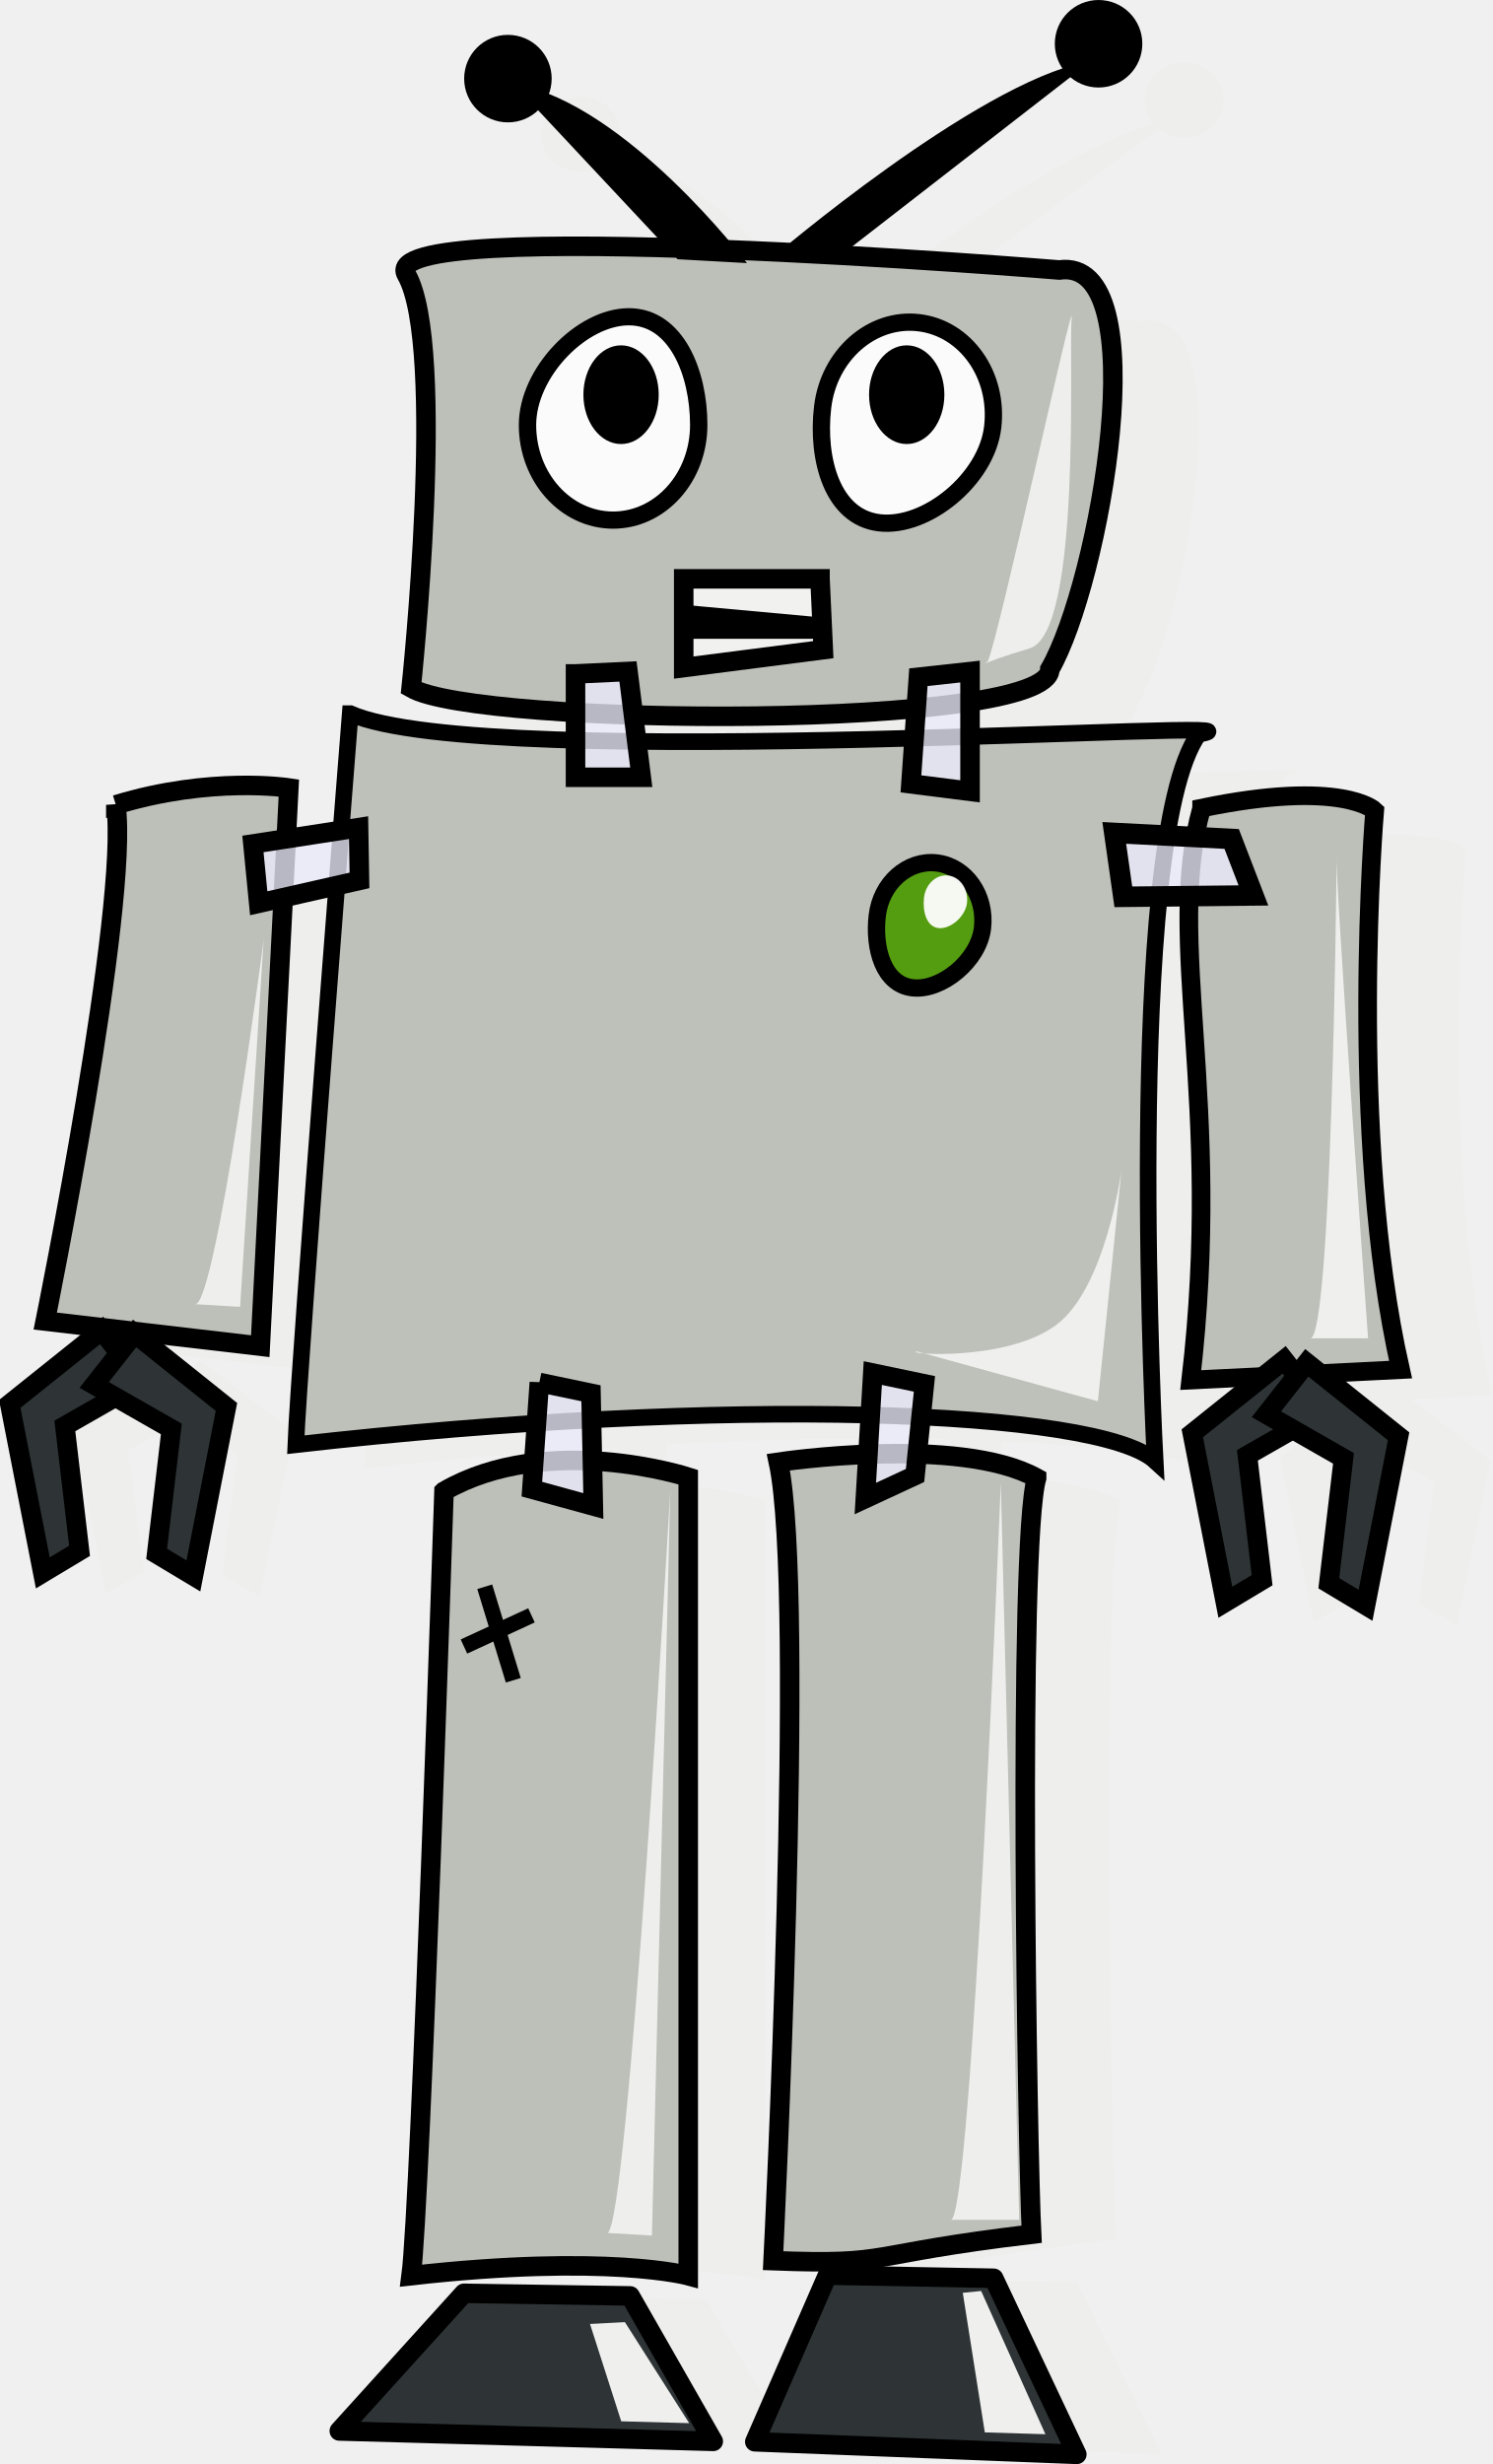
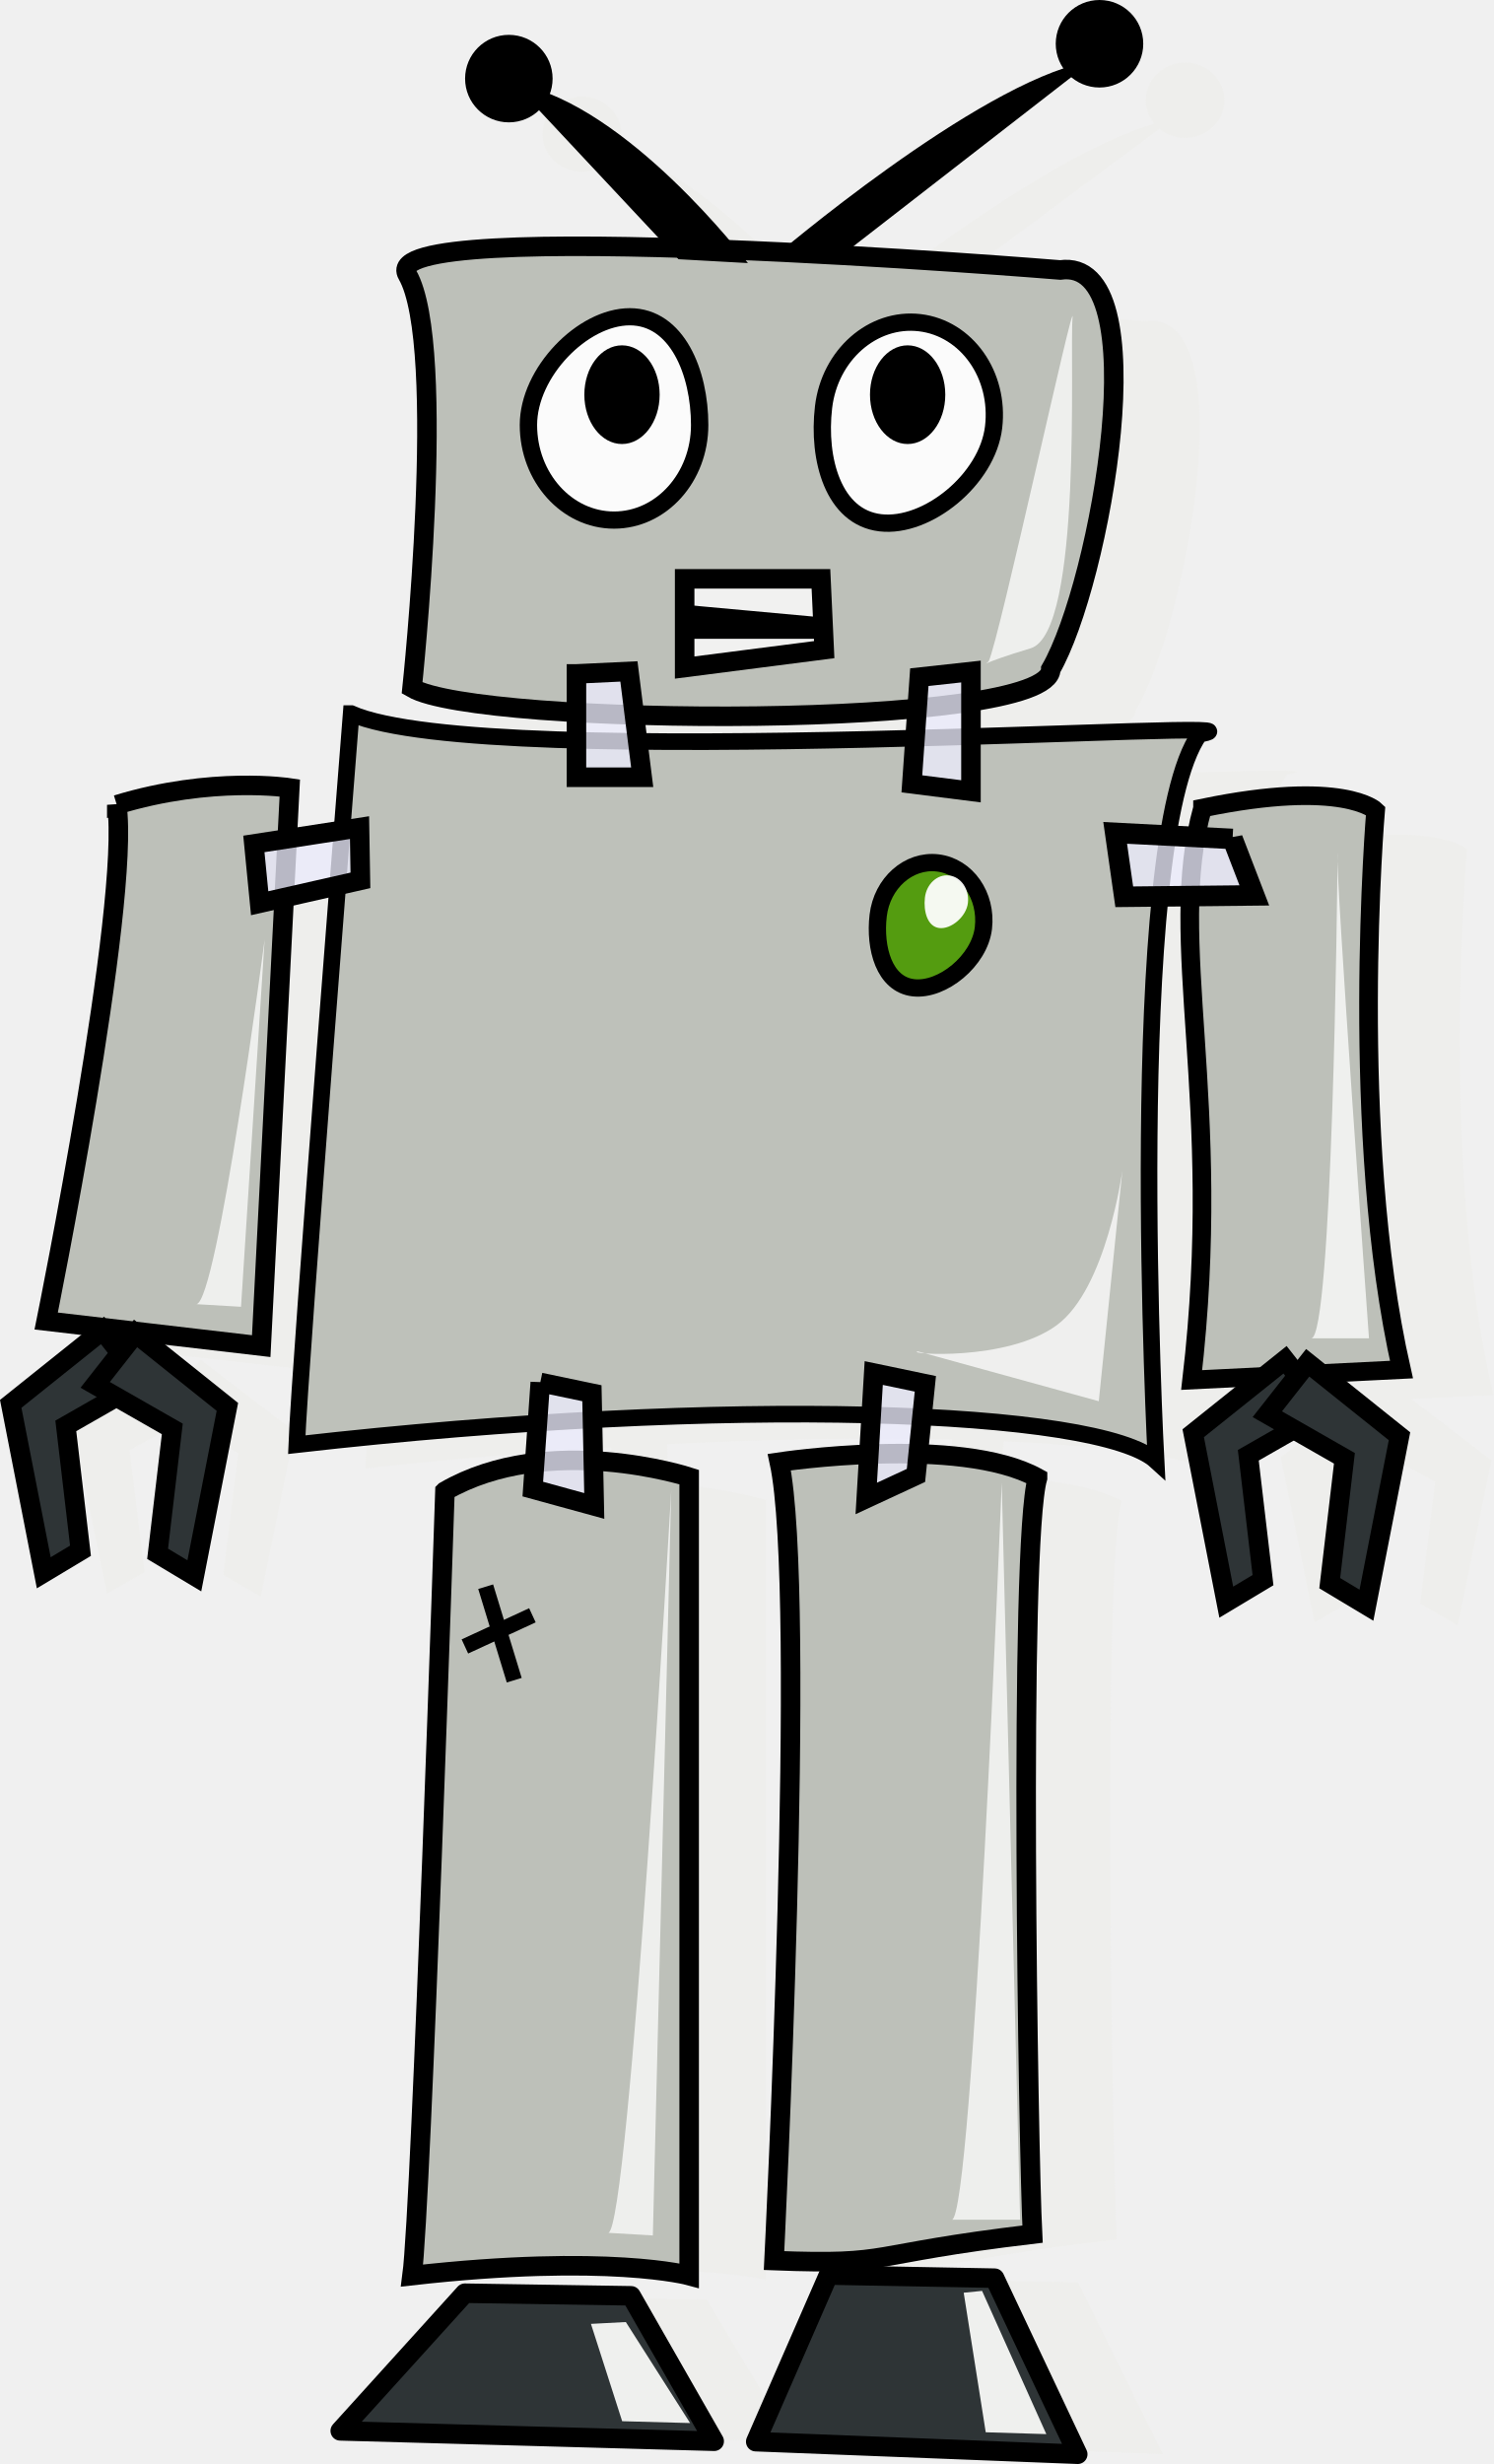
- <svg xmlns="http://www.w3.org/2000/svg" id="svg1378" viewBox="0 0 574.77 948.73" version="1.0">
-   <g id="layer1" transform="translate(-22.728 -126.09)">
-     <path id="path3714" style="fill-rule:evenodd;fill:#eeeeec;fill-opacity:.941" d="m478.75 150.18c-8.375 0-15.159 6.488-15.159 14.497 0 3.425 1.242 6.553 3.319 9.034-39.761 11.715-100.82 59.499-113.1 69.313-5.973-0.275-11.998-0.526-18.031-0.763-10.457-12.187-42.501-47.174-75.282-58.997 0.726-1.695 1.117-3.549 1.117-5.494 0-8.01-6.784-14.497-15.159-14.497-8.375 0-15.159 6.488-15.159 14.497 0 8.01 6.784 14.497 15.159 14.497 4.252 0 8.097-1.669 10.85-4.364l52.337 53.473c-58.194-1.574-109.3-0.166-103.08 10.133 16.154 26.759 1.851 155.44 1.851 155.44 7.831 4.324 33.052 7.449 64.623 9.156v10.469c-40.587-1.077-74.172-3.936-88.59-10.011 0 0-1.5 18.089-3.606 43.889l-21.541 3.205 1.021-19.137s-30.742-4.562-68.038 6.379c5.541 37.094-27.764 194.11-27.764 194.11l84.569 9.431 9.031-168.66 21.062-4.578c-6.094 74.925-15.392 190.84-16.116 210.29 32.718-3.558 64.471-6.215 94.653-8.088l-1.085 14.864c-11.9 1.377-24.135 4.55-35.296 10.713 0 0-9.231 268.49-12.925 294.98 77.166-8.316 108.95 0 108.95 0v-300.26s-16.278-5.067-37.689-6.104l-0.319-15.413c40.546-2.052 77.72-2.623 109.62-1.831l-0.925 14.772c-19.647 0.73-35.232 2.93-35.232 2.93 11.11 49.289-2.074 300.3-2.074 300.3 48.02 1.766 34.44-2.322 101.67-9.95-1.639-30.039-5.612-259.71 1.947-284.39-11.818-6.234-29.564-8.544-46.944-9.034l1.5-13.918c48.886 2.248 82.343 8.047 92.068 16.573 0 0-7.179-129.69 1.628-212.3l11.776-0.122c-1.592 43.944 10.828 98.204 0.606 182l28.498-1.373-27.892 21.365 12.989 63.544 14.456-8.271-5.776-46.972 17.871-9.767 19.914 10.896-5.776 46.972 14.457 8.302 12.989-63.544-30.86-23.593 31.626-1.496c-20.967-88.267-10.18-210.2-10.18-210.2s-12.649-11.972-68.038-0.977c-1.045 3.592-1.899 7.236-2.585 10.926l-10.978-0.549c2.944-17.316 6.944-30.868 12.35-38.151 17.203-2.96-27.723-0.932-89.866 0.885v-13.063c19.13-2.857 31.402-6.906 31.402-12.269 19.59-32.45 42.455-155.43 3.67-150.13 0 0-40.563-3.149-89.42-5.707l3.223-0.183 91.813-68.184c2.653 2.178 6.091 3.51 9.861 3.51 8.375 0 15.159-6.488 15.159-14.497 0-8.01-6.784-14.497-15.159-14.497zm-71.708 264.43-0.83 11.201c-35.132 0.909-73.598 1.585-109.05 1.221l-1.34-9.98c37.255 1.122 79.114 0.458 111.22-2.442zm-320.37 233.91-36.093 27.621 12.989 63.544 14.457-8.271-5.776-46.972 19.914-10.865 21.956 11.995-5.776 46.972 14.457 8.302 12.989-63.545-36.125-27.621-6.032 7.325-6.957-8.485zm470.27 16.664-0.287 0.366-0.287-0.336 0.574-0.03zm-184.78 338.54-28.594 62.69 126.63 4.7-32.679-66.2-65.357-1.19zm-142.97 6.837-49.018 51.763 147.05 3.907-32.679-54.693-65.357-0.977z" />
-     <path id="rect1386" style="fill-rule:evenodd;fill-opacity:.941;stroke:#000000;stroke-linecap:round;stroke-width:7.52;fill:#babdb6" d="m179.24 231.85c-13.564-23.494 251.39-1.809 251.39-1.809 37.98-5.426 15.566 120.5-3.617 153.73 0 23.511-220.04 22.203-245.96 7.234 0 0 14.01-131.76-1.809-159.15z" />
-     <path id="rect2114" style="fill-rule:evenodd;stroke:#000000;stroke-linecap:round;stroke-width:6.392;fill:#bec1ba" d="m157.59 400.87c52.824 23.271 367.52 0.569 326.69 7.914-29.35 41.342-16.723 279.85-16.723 279.85-21.703-19.894-164.11-25.239-330.92-6.273 1.047-29.42 20.95-281.49 20.95-281.49z" />
-     <path id="rect2842" style="fill-rule:evenodd;fill-opacity:.941;stroke:#000000;stroke-linecap:round;stroke-width:7.52;fill:#babdb6" d="m67.337 435.99c36.522-11.202 66.621-6.51 66.621-6.51l-11.003 214.94-82.808-9.672s32.616-160.78 27.19-198.76z" />
-     <path id="rect2844" style="fill-rule:evenodd;fill-opacity:.941;stroke:#000000;stroke-linecap:round;stroke-width:7.181;fill:#babdb6" d="m485.46 437.23c54.239-11.258 66.639 0.995 66.639 0.995s-10.571 124.84 9.961 215.22l-80.793 4.023c12.66-108.51-10.159-168.66 4.193-220.23z" />
-     <path id="rect2846" style="fill-rule:evenodd;fill-opacity:.941;stroke:#000000;stroke-linecap:round;stroke-width:7.52;fill:#babdb6" d="m193.71 700.27c39.932-23.055 94.045-5.426 94.045-5.426v307.46s-31.142-8.514-106.71 0c3.617-27.128 12.66-302.03 12.66-302.03z" />
-     <path id="rect2848" style="fill-rule:evenodd;fill-opacity:.941;stroke:#000000;stroke-linecap:round;stroke-width:7.52;fill:#babdb6" d="m421.91 695.17c-30.069-16.585-99.433-6.085-99.433-6.085 10.879 50.466-2.038 307.45-2.038 307.45 47.023 1.809 33.703-2.381 99.541-10.192-1.605-30.757-5.471-265.9 1.93-291.17z" />
-     <path id="path2858" style="fill-rule:evenodd;fill-opacity:.941;stroke:#000000;stroke-linecap:round;stroke-width:8.4;fill:#ffffff" d="m-210.11 347.28c0 25.65-18.554 46.467-41.416 46.467s-41.416-20.817-41.416-46.467 26.168-52.876 49.03-52.876 33.803 27.226 33.803 52.876z" transform="matrix(.79607 0 0 .78811 459.06 16.031)" />
-     <path id="rect2862" style="fill-rule:evenodd;fill-opacity:.784;stroke:#000000;stroke-linecap:round;stroke-width:7.52;fill:#eaeafb" d="m244.35 385.58 20.204-0.959 5.115 40.747h-25.32v-39.788z" />
-     <path id="rect2864" style="fill-rule:evenodd;fill-opacity:.784;stroke:#000000;stroke-linecap:round;stroke-width:7.52;fill:#eaeafb" d="m376.39 386.84 19.885-2.174v46.118l-22.762-2.877 2.877-41.067z" />
-     <path id="path2868" style="fill-rule:evenodd;fill-opacity:.784;stroke:#000000;stroke-linecap:round;stroke-width:7.52;fill:#eaeafb" d="m358.83 654.78 19.885 4.156-3.617 35.267-19.145 8.878 2.877-48.301z" />
-     <path id="path2870" style="fill-rule:evenodd;fill-opacity:.784;stroke:#000000;stroke-linecap:round;stroke-width:7.52;fill:#eaeafb" d="m230.42 658.4 19.885 4.156 0.904 43.405-23.666-6.495 2.877-41.067z" />
-     <path id="path2872" style="fill-rule:evenodd;fill-opacity:.784;stroke:#000000;stroke-linecap:round;stroke-width:7.886;fill:#eaeafb" d="m497.02 449.12 8.379 21.747-50.09 0.529-3.498-24.607 45.209 2.332z" />
-     <path id="path2874" style="fill-rule:evenodd;fill-opacity:.784;stroke:#000000;stroke-linecap:round;stroke-width:7.52;fill:#eaeafb" d="m160.81 444.76 0.347 20.312-38.802 8.805-2.231-22.835 40.686-6.282z" />
-     <path id="path2551" style="fill-rule:evenodd;fill-opacity:.941;stroke:#000000;stroke-linecap:round;stroke-width:6.654;fill:#ffffff" d="m339.51 282.85c2.365-20.076 18.954-34.642 37.028-32.512 18.075 2.129 30.825 20.151 28.46 40.227-2.365 20.076-25.564 38.949-43.638 36.819-18.075-2.129-24.215-24.458-21.85-44.534z" />
-     <path id="path2553" style="fill-rule:evenodd;fill-opacity:.941;stroke:#000000;stroke-linecap:round;stroke-width:6.654;fill:#4e9a06" d="m360.54 478.64c1.464-12.524 11.729-21.611 22.914-20.283 11.185 1.328 19.075 12.571 17.612 25.096-1.464 12.524-15.82 24.298-27.005 22.97-11.185-1.328-14.985-15.258-13.521-27.782z" />
-     <path id="path2555" style="fill-rule:evenodd;fill:#ffffff;fill-opacity:.941" d="m378.54 471.73c0.598-5.275 4.794-9.102 9.365-8.543 4.572 0.559 7.796 5.295 7.198 10.57-0.598 5.275-6.466 10.234-11.037 9.674-4.572-0.559-6.124-6.426-5.526-11.701z" />
-     <path id="path3327" style="fill-rule:evenodd;fill:#ffffff;fill-opacity:.75" d="m61.619 411.1 17.173 1.01 9.091-141.42s-18.183 139.4-26.264 140.41z" transform="translate(36.388 217.16)" />
-     <path id="path3329" style="fill-rule:evenodd;fill:#eff0ee" d="m501.04 237.36c0 15.152-2.02 186.88-10.102 186.88h22.223s-13.132-181.83-12.122-186.88z" transform="translate(36.388 217.16)" />
-     <path id="path3331" style="fill-rule:evenodd;fill:#ffffff;fill-opacity:.75" d="m375.8 646.44 69.701 19.193 9.091-88.893s-6.061 45.457-25.254 59.599-58.589 11.112-53.538 10.102z" />
-     <path id="path3333" style="fill-rule:evenodd;fill:#ffffff;fill-opacity:.75" d="m366.69 163.61c4.041-8.081 33.335-143.44 32.325-132.33-1.192 13.117 4.041 121.22-16.162 127.28-20.203 6.061-18.183 7.071-16.162 5.051z" transform="translate(36.388 217.16)" />
-     <path id="path3337" style="fill-rule:evenodd;fill:#ffffff;fill-opacity:.75" d="m256.6 985.85 17.173 1.01 7.071-286.88s-16.162 284.86-24.244 285.87z" />
-     <path id="path3339" style="fill-rule:evenodd;fill:#ffffff;fill-opacity:.75" d="m388.93 980.8 26.264 0-7.071-283.85s-11.112 282.84-19.193 283.85z" />
-     <path id="path3343" style="fill-rule:evenodd;fill-opacity:.784;stroke:#000000;stroke-linecap:round;stroke-width:7.52;fill:#ffffff" d="m338.5 348.97 1.265 27.262-53.747 6.902v-34.165h52.482z" />
-     <path id="rect3345" style="fill:#000000" d="m250.67 141.9 49.154 4.5c0.096 0 0.173 0.077 0.173 0.173v8.154c0 0.096-0.077 0.173-0.173 0.173h-47.654c-0.096 0 0.327 2.423 0.327 2.327l-0.5-10.65c0-0.096-1.423-4.673-1.327-4.673z" transform="translate(36.388 217.16)" />
-     <path id="path3348" style="fill:#000000" d="m240 60.899c0 10.493-6.492 19-14.5 19s-14.5-8.507-14.5-19 6.492-19 14.5-19 14.5 8.507 14.5 19z" transform="translate(36.388 217.16)" />
-     <path id="path3350" style="fill:#000000" d="m240 60.899c0 10.493-6.492 19-14.5 19s-14.5-8.507-14.5-19 6.492-19 14.5-19 14.5 8.507 14.5 19z" transform="translate(146.39 217.16)" />
-     <path id="path3352" style="fill-rule:evenodd;stroke:#000000;stroke-width:1px;fill:#000000" d="m185.26-58.215c42.426 8.485 87.681 67.882 87.681 67.882l-25.45-1.414-62.23-66.468z" transform="translate(36.388 217.16)" />
-     <path id="path3354" style="stroke:#000000;stroke-width:4;fill:#000000" d="m176.78-126.8c0 8.201-6.648 14.849-14.849 14.849-8.201 0-14.849-6.648-14.849-14.849 0-8.201 6.648-14.849 14.849-14.849 8.201 0 14.849 6.648 14.849 14.849z" transform="translate(56.388 283.16)" />
-     <path id="path3356" style="fill-rule:evenodd;stroke:#000000;stroke-width:1px;fill:#000000" d="m440.97 150.46c-42.426 8.485-120.21 74.953-120.21 74.953l25.456-1.414 94.752-73.539z" />
-     <path id="path3358" style="stroke:#000000;stroke-width:4;fill:#000000" d="m176.78-126.8c0 8.201-6.648 14.849-14.849 14.849-8.201 0-14.849-6.648-14.849-14.849 0-8.201 6.648-14.849 14.849-14.849 8.201 0 14.849 6.648 14.849 14.849z" transform="matrix(-1 0 0 1 607.7 269.74)" />
-     <path id="path2901" style="stroke:#000000;stroke-width:7.52;fill:#2e3436" transform="translate(36.387 126.09)" d="m25.456 512.27-35.356 28.29 12.728 65.05 14.143-8.49-5.657-48.08 29.698-16.97-15.556-19.8z" />
-     <path id="path3675" style="stroke:#000000;stroke-width:7.52;fill:#2e3436" d="m74.571 639.53 35.355 28.284-12.728 65.054-14.142-8.485 5.657-48.083-29.698-16.971 15.556-19.799z" />
-     <path id="path3677" style="stroke:#000000;stroke-width:7.52;fill:#2e3436" d="m517.22 649.67-35.355 28.284 12.728 65.054 14.142-8.485-5.657-48.083 29.698-16.971-15.556-19.799z" />
-     <path id="path3679" style="stroke:#000000;stroke-width:7.52;fill:#2e3436" d="m525.95 650.84 35.355 28.284-12.728 65.054-14.142-8.485 5.657-48.083-29.698-16.971 15.556-19.799z" />
-     <path id="rect3681" style="stroke-linejoin:round;stroke:#000000;stroke-linecap:round;stroke-width:7.52;fill:#2e3436" d="m201.39 1009.1 64 1 32 56-144-4 48-53z" />
-     <path id="path3686" style="stroke-linejoin:round;stroke:#000000;stroke-linecap:round;stroke-width:7.52;fill:#2e3436" d="m341.39 1002.1 64 1.21 32 67.79-124-4.842 28-64.158z" />
-     <path id="path3688" style="fill:#eff0ee" transform="translate(36.387 126.09)" d="m226.98 894.11 24.749 38.891-26.163-0.707-12.021-37.477 13.435-0.707z" />
-     <path id="path3690" style="fill:#eff0ee" d="m400.55 1008.2 24.749 55.154-23.335-0.707-8.485-53.74 7.071-0.707z" />
-     <path id="path3694" style="stroke:#000000;stroke-width:6;fill:none" transform="translate(36.387 126.09)" d="m165 633.97 26-12" />
-     <path id="path3696" style="stroke:#000000;stroke-width:6;fill:none" d="m209.39 737.05 11 36" />
+ <svg xmlns="http://www.w3.org/2000/svg" height="160" width="96.989" version="1.0" viewBox="0 0 96.989 160" id="svg1378">
+   <defs id="defs48" />
+   <g transform="translate(-22.35966,-914.8605)" id="layer1">
+     <g transform="matrix(0.1686386,0,0,0.1686386,18.58895,893.5975)" id="g899">
+       <path id="path3714" style="fill:#eeeeec;fill-opacity:0.941;fill-rule:evenodd" d="m 478.75,150.18 c -8.375,0 -15.159,6.488 -15.159,14.497 0,3.425 1.242,6.553 3.319,9.034 -39.761,11.715 -100.82,59.499 -113.1,69.313 -5.973,-0.275 -11.998,-0.526 -18.031,-0.763 -10.457,-12.187 -42.501,-47.174 -75.282,-58.997 0.726,-1.695 1.117,-3.549 1.117,-5.494 0,-8.01 -6.784,-14.497 -15.159,-14.497 -8.375,0 -15.159,6.488 -15.159,14.497 0,8.01 6.784,14.497 15.159,14.497 4.252,0 8.097,-1.669 10.85,-4.364 l 52.337,53.473 c -58.194,-1.574 -109.3,-0.166 -103.08,10.133 16.154,26.759 1.851,155.44 1.851,155.44 7.831,4.324 33.052,7.449 64.623,9.156 v 10.469 c -40.587,-1.077 -74.172,-3.936 -88.59,-10.011 0,0 -1.5,18.089 -3.606,43.889 l -21.541,3.205 1.021,-19.137 c 0,0 -30.742,-4.562 -68.038,6.379 5.541,37.094 -27.764,194.11 -27.764,194.11 l 84.569,9.431 9.031,-168.66 21.062,-4.578 c -6.094,74.925 -15.392,190.84 -16.116,210.29 32.718,-3.558 64.471,-6.215 94.653,-8.088 l -1.085,14.864 c -11.9,1.377 -24.135,4.55 -35.296,10.713 0,0 -9.231,268.49 -12.925,294.98 77.166,-8.316 108.95,0 108.95,0 V 703.701 c 0,0 -16.278,-5.067 -37.689,-6.104 l -0.319,-15.413 c 40.546,-2.052 77.72,-2.623 109.62,-1.831 l -0.925,14.772 c -19.647,0.73 -35.232,2.93 -35.232,2.93 11.11,49.289 -2.074,300.3 -2.074,300.3 48.02,1.766 34.44,-2.322 101.67,-9.95 -1.639,-30.039 -5.612,-259.71 1.947,-284.39 -11.818,-6.234 -29.564,-8.544 -46.944,-9.034 l 1.5,-13.918 c 48.886,2.248 82.343,8.047 92.068,16.573 0,0 -7.179,-129.69 1.628,-212.3 l 11.776,-0.122 c -1.592,43.944 10.828,98.204 0.606,182 l 28.498,-1.373 -27.892,21.365 12.989,63.544 14.456,-8.271 -5.776,-46.972 17.871,-9.767 19.914,10.896 -5.776,46.972 14.457,8.302 12.989,-63.544 -30.86,-23.593 31.626,-1.496 c -20.967,-88.267 -10.18,-210.2 -10.18,-210.2 0,0 -12.649,-11.972 -68.038,-0.977 -1.045,3.592 -1.899,7.236 -2.585,10.926 l -10.978,-0.549 c 2.944,-17.316 6.944,-30.868 12.35,-38.151 17.203,-2.96 -27.723,-0.932 -89.866,0.885 v -13.063 c 19.13,-2.857 31.402,-6.906 31.402,-12.269 19.59,-32.45 42.455,-155.43 3.67,-150.13 0,0 -40.563,-3.149 -89.42,-5.707 l 3.223,-0.183 91.813,-68.184 c 2.653,2.178 6.091,3.51 9.861,3.51 8.375,0 15.159,-6.488 15.159,-14.497 0,-8.01 -6.784,-14.497 -15.159,-14.497 z m -71.708,264.43 -0.83,11.201 c -35.132,0.909 -73.598,1.585 -109.05,1.221 l -1.34,-9.98 c 37.255,1.122 79.114,0.458 111.22,-2.442 z m -320.37,233.91 -36.093,27.621 12.989,63.544 14.457,-8.271 -5.776,-46.972 19.914,-10.865 21.956,11.995 -5.776,46.972 14.457,8.302 12.989,-63.545 -36.125,-27.621 -6.032,7.325 -6.957,-8.485 z m 470.27,16.664 -0.287,0.366 -0.287,-0.336 0.574,-0.03 z m -184.78,338.54 -28.594,62.69 126.63,4.7 -32.679,-66.2 -65.357,-1.19 z m -142.97,6.837 -49.018,51.763 147.05,3.907 -32.679,-54.693 -65.357,-0.977 z" />
+       <path id="rect1386" style="fill:#babdb6;fill-opacity:0.941;fill-rule:evenodd;stroke:#000000;stroke-width:7.52;stroke-linecap:round" d="m 179.24,231.85 c -13.564,-23.494 251.39,-1.809 251.39,-1.809 37.98,-5.426 15.566,120.5 -3.617,153.73 0,23.511 -220.04,22.203 -245.96,7.234 0,0 14.01,-131.76 -1.809,-159.15 z" />
+       <path id="rect2114" style="fill:#bec1ba;fill-rule:evenodd;stroke:#000000;stroke-width:6.392;stroke-linecap:round" d="m 157.59,400.87 c 52.824,23.271 367.52,0.569 326.69,7.914 -29.35,41.342 -16.723,279.85 -16.723,279.85 -21.703,-19.894 -164.11,-25.239 -330.92,-6.273 1.047,-29.42 20.95,-281.49 20.95,-281.49 z" />
+       <path id="rect2842" style="fill:#babdb6;fill-opacity:0.941;fill-rule:evenodd;stroke:#000000;stroke-width:7.52;stroke-linecap:round" d="m 67.337,435.99 c 36.522,-11.202 66.621,-6.51 66.621,-6.51 l -11.003,214.94 -82.808,-9.672 c 0,0 32.616,-160.78 27.19,-198.76 z" />
+       <path id="rect2844" style="fill:#babdb6;fill-opacity:0.941;fill-rule:evenodd;stroke:#000000;stroke-width:7.181;stroke-linecap:round" d="m 485.46,437.23 c 54.239,-11.258 66.639,0.995 66.639,0.995 0,0 -10.571,124.84 9.961,215.22 l -80.793,4.023 c 12.66,-108.51 -10.159,-168.66 4.193,-220.23 z" />
+       <path id="rect2846" style="fill:#babdb6;fill-opacity:0.941;fill-rule:evenodd;stroke:#000000;stroke-width:7.52;stroke-linecap:round" d="m 193.71,700.27 c 39.932,-23.055 94.045,-5.426 94.045,-5.426 v 307.46 c 0,0 -31.142,-8.514 -106.71,0 3.617,-27.128 12.66,-302.03 12.66,-302.03 z" />
+       <path id="rect2848" style="fill:#babdb6;fill-opacity:0.941;fill-rule:evenodd;stroke:#000000;stroke-width:7.52;stroke-linecap:round" d="m 421.91,695.17 c -30.069,-16.585 -99.433,-6.085 -99.433,-6.085 10.879,50.466 -2.038,307.45 -2.038,307.45 47.023,1.809 33.703,-2.381 99.541,-10.192 -1.605,-30.757 -5.471,-265.9 1.93,-291.17 z" />
+       <path id="path2858" style="fill:#ffffff;fill-opacity:0.941;fill-rule:evenodd;stroke:#000000;stroke-width:8.4;stroke-linecap:round" d="m -210.11,347.28 c 0,25.65 -18.554,46.467 -41.416,46.467 -22.862,0 -41.416,-20.817 -41.416,-46.467 0,-25.65 26.168,-52.876 49.03,-52.876 22.862,0 33.803,27.226 33.803,52.876 z" transform="matrix(0.79607,0,0,0.78811,459.06,16.031)" />
+       <path id="rect2862" style="fill:#eaeafb;fill-opacity:0.784;fill-rule:evenodd;stroke:#000000;stroke-width:7.52;stroke-linecap:round" d="m 244.35,385.58 20.204,-0.959 5.115,40.747 h -25.32 v -39.788 z" />
+       <path id="rect2864" style="fill:#eaeafb;fill-opacity:0.784;fill-rule:evenodd;stroke:#000000;stroke-width:7.52;stroke-linecap:round" d="m 376.39,386.84 19.885,-2.174 v 46.118 l -22.762,-2.877 2.877,-41.067 z" />
+       <path id="path2868" style="fill:#eaeafb;fill-opacity:0.784;fill-rule:evenodd;stroke:#000000;stroke-width:7.52;stroke-linecap:round" d="m 358.83,654.78 19.885,4.156 -3.617,35.267 -19.145,8.878 2.877,-48.301 z" />
+       <path id="path2870" style="fill:#eaeafb;fill-opacity:0.784;fill-rule:evenodd;stroke:#000000;stroke-width:7.52;stroke-linecap:round" d="m 230.42,658.4 19.885,4.156 0.904,43.405 -23.666,-6.495 2.877,-41.067 z" />
+       <path id="path2872" style="fill:#eaeafb;fill-opacity:0.784;fill-rule:evenodd;stroke:#000000;stroke-width:7.886;stroke-linecap:round" d="m 497.02,449.12 8.379,21.747 -50.09,0.529 -3.498,-24.607 45.209,2.332 z" />
+       <path id="path2874" style="fill:#eaeafb;fill-opacity:0.784;fill-rule:evenodd;stroke:#000000;stroke-width:7.52;stroke-linecap:round" d="m 160.81,444.76 0.347,20.312 -38.802,8.805 -2.231,-22.835 40.686,-6.282 z" />
+       <path id="path2551" style="fill:#ffffff;fill-opacity:0.941;fill-rule:evenodd;stroke:#000000;stroke-width:6.654;stroke-linecap:round" d="m 339.51,282.85 c 2.365,-20.076 18.954,-34.642 37.028,-32.512 18.075,2.129 30.825,20.151 28.46,40.227 -2.365,20.076 -25.564,38.949 -43.638,36.819 -18.075,-2.129 -24.215,-24.458 -21.85,-44.534 z" />
+       <path id="path2553" style="fill:#4e9a06;fill-opacity:0.941;fill-rule:evenodd;stroke:#000000;stroke-width:6.654;stroke-linecap:round" d="m 360.54,478.64 c 1.464,-12.524 11.729,-21.611 22.914,-20.283 11.185,1.328 19.075,12.571 17.612,25.096 -1.464,12.524 -15.82,24.298 -27.005,22.97 -11.185,-1.328 -14.985,-15.258 -13.521,-27.782 z" />
+       <path id="path2555" style="fill:#ffffff;fill-opacity:0.941;fill-rule:evenodd" d="m 378.54,471.73 c 0.598,-5.275 4.794,-9.102 9.365,-8.543 4.572,0.559 7.796,5.295 7.198,10.57 -0.598,5.275 -6.466,10.234 -11.037,9.674 -4.572,-0.559 -6.124,-6.426 -5.526,-11.701 z" />
+       <path id="path3327" style="fill:#ffffff;fill-opacity:0.75;fill-rule:evenodd" d="m 61.619,411.1 17.173,1.01 9.091,-141.42 c 0,0 -18.183,139.4 -26.264,140.41 z" transform="translate(36.388,217.16)" />
+       <path id="path3329" style="fill:#eff0ee;fill-rule:evenodd" d="m 501.04,237.36 c 0,15.152 -2.02,186.88 -10.102,186.88 h 22.223 c 0,0 -13.132,-181.83 -12.122,-186.88 z" transform="translate(36.388,217.16)" />
+       <path id="path3331" style="fill:#ffffff;fill-opacity:0.75;fill-rule:evenodd" d="m 375.8,646.44 69.701,19.193 9.091,-88.893 c 0,0 -6.061,45.457 -25.254,59.599 -19.193,14.142 -58.589,11.112 -53.538,10.102 z" />
+       <path id="path3333" style="fill:#ffffff;fill-opacity:0.75;fill-rule:evenodd" d="m 366.69,163.61 c 4.041,-8.081 33.335,-143.44 32.325,-132.33 -1.192,13.117 4.041,121.22 -16.162,127.28 -20.203,6.061 -18.183,7.071 -16.162,5.051 z" transform="translate(36.388,217.16)" />
+       <path id="path3337" style="fill:#ffffff;fill-opacity:0.75;fill-rule:evenodd" d="m 256.6,985.85 17.173,1.01 7.071,-286.88 c 0,0 -16.162,284.86 -24.244,285.87 z" />
+       <path id="path3339" style="fill:#ffffff;fill-opacity:0.75;fill-rule:evenodd" d="m 388.93,980.8 26.264,1e-5 -7.071,-283.85 c 0,0 -11.112,282.84 -19.193,283.85 z" />
+       <path id="path3343" style="fill:#ffffff;fill-opacity:0.784;fill-rule:evenodd;stroke:#000000;stroke-width:7.52;stroke-linecap:round" d="m 338.5,348.97 1.265,27.262 -53.747,6.902 v -34.165 h 52.482 z" />
+       <path id="rect3345" style="fill:#000000" d="m 250.67,141.9 49.154,4.5 c 0.096,0 0.173,0.077 0.173,0.173 v 8.154 c 0,0.096 -0.077,0.173 -0.173,0.173 H 252.17 c -0.096,0 0.327,2.423 0.327,2.327 l -0.5,-10.65 c 0,-0.096 -1.423,-4.673 -1.327,-4.673 z" transform="translate(36.388,217.16)" />
+       <ellipse ry="19" rx="14.5" cy="60.899" cx="225.5" id="path3348" style="fill:#000000" transform="translate(36.388,217.16)" />
+       <ellipse ry="19" rx="14.5" cy="60.899" cx="225.5" id="path3350" style="fill:#000000" transform="translate(146.39,217.16)" />
+       <path id="path3352" style="fill:#000000;fill-rule:evenodd;stroke:#000000;stroke-width:1px" d="m 185.26,-58.215 c 42.426,8.485 87.681,67.882 87.681,67.882 l -25.45,-1.414 -62.23,-66.468 z" transform="translate(36.388,217.16)" />
+       <circle r="14.849" cy="-126.805" cx="161.927" id="path3354" style="fill:#000000;stroke:#000000;stroke-width:4" transform="translate(56.388,283.16)" />
+       <path id="path3356" style="fill:#000000;fill-rule:evenodd;stroke:#000000;stroke-width:1px" d="m 440.97,150.46 c -42.426,8.485 -120.21,74.953 -120.21,74.953 l 25.456,-1.414 94.752,-73.539 z" />
+       <circle r="14.849" cy="-126.805" cx="161.927" id="path3358" style="fill:#000000;stroke:#000000;stroke-width:4" transform="matrix(-1,0,0,1,607.7,269.74)" />
+       <path id="path2901" style="fill:#2e3436;stroke:#000000;stroke-width:7.52" transform="translate(36.387,126.09)" d="M 25.456,512.27 -9.9,540.56 2.828,605.61 16.971,597.12 11.314,549.04 41.012,532.07 Z" />
+       <path id="path3675" style="fill:#2e3436;stroke:#000000;stroke-width:7.52" d="m 74.571,639.53 35.355,28.284 -12.728,65.054 -14.142,-8.485 5.657,-48.083 -29.698,-16.971 15.556,-19.799 z" />
+       <path id="path3677" style="fill:#2e3436;stroke:#000000;stroke-width:7.52" d="m 517.22,649.67 -35.355,28.284 12.728,65.054 14.142,-8.485 -5.657,-48.083 29.698,-16.971 -15.556,-19.799 z" />
+       <path id="path3679" style="fill:#2e3436;stroke:#000000;stroke-width:7.52" d="m 525.95,650.84 35.355,28.284 -12.728,65.054 -14.142,-8.485 5.657,-48.083 -29.698,-16.971 15.556,-19.799 z" />
+       <path id="rect3681" style="fill:#2e3436;stroke:#000000;stroke-width:7.52;stroke-linecap:round;stroke-linejoin:round" d="m 201.39,1009.1 64,1 32,56 -144,-4 z" />
+       <path id="path3686" style="fill:#2e3436;stroke:#000000;stroke-width:7.52;stroke-linecap:round;stroke-linejoin:round" d="m 341.39,1002.1 64,1.21 32,67.79 -124,-4.842 28,-64.158 z" />
+       <path id="path3688" style="fill:#eff0ee" transform="translate(36.387,126.09)" d="m 226.98,894.11 24.749,38.891 -26.163,-0.707 -12.021,-37.477 13.435,-0.707 z" />
+       <path id="path3690" style="fill:#eff0ee" d="m 400.55,1008.2 24.749,55.154 -23.335,-0.707 -8.485,-53.74 7.071,-0.707 z" />
+       <path id="path3694" style="fill:none;stroke:#000000;stroke-width:6" transform="translate(36.387,126.09)" d="m 165,633.97 26,-12" />
+       <path id="path3696" style="fill:none;stroke:#000000;stroke-width:6" d="m 209.39,737.05 11,36" />
+     </g>
  </g>
</svg>
